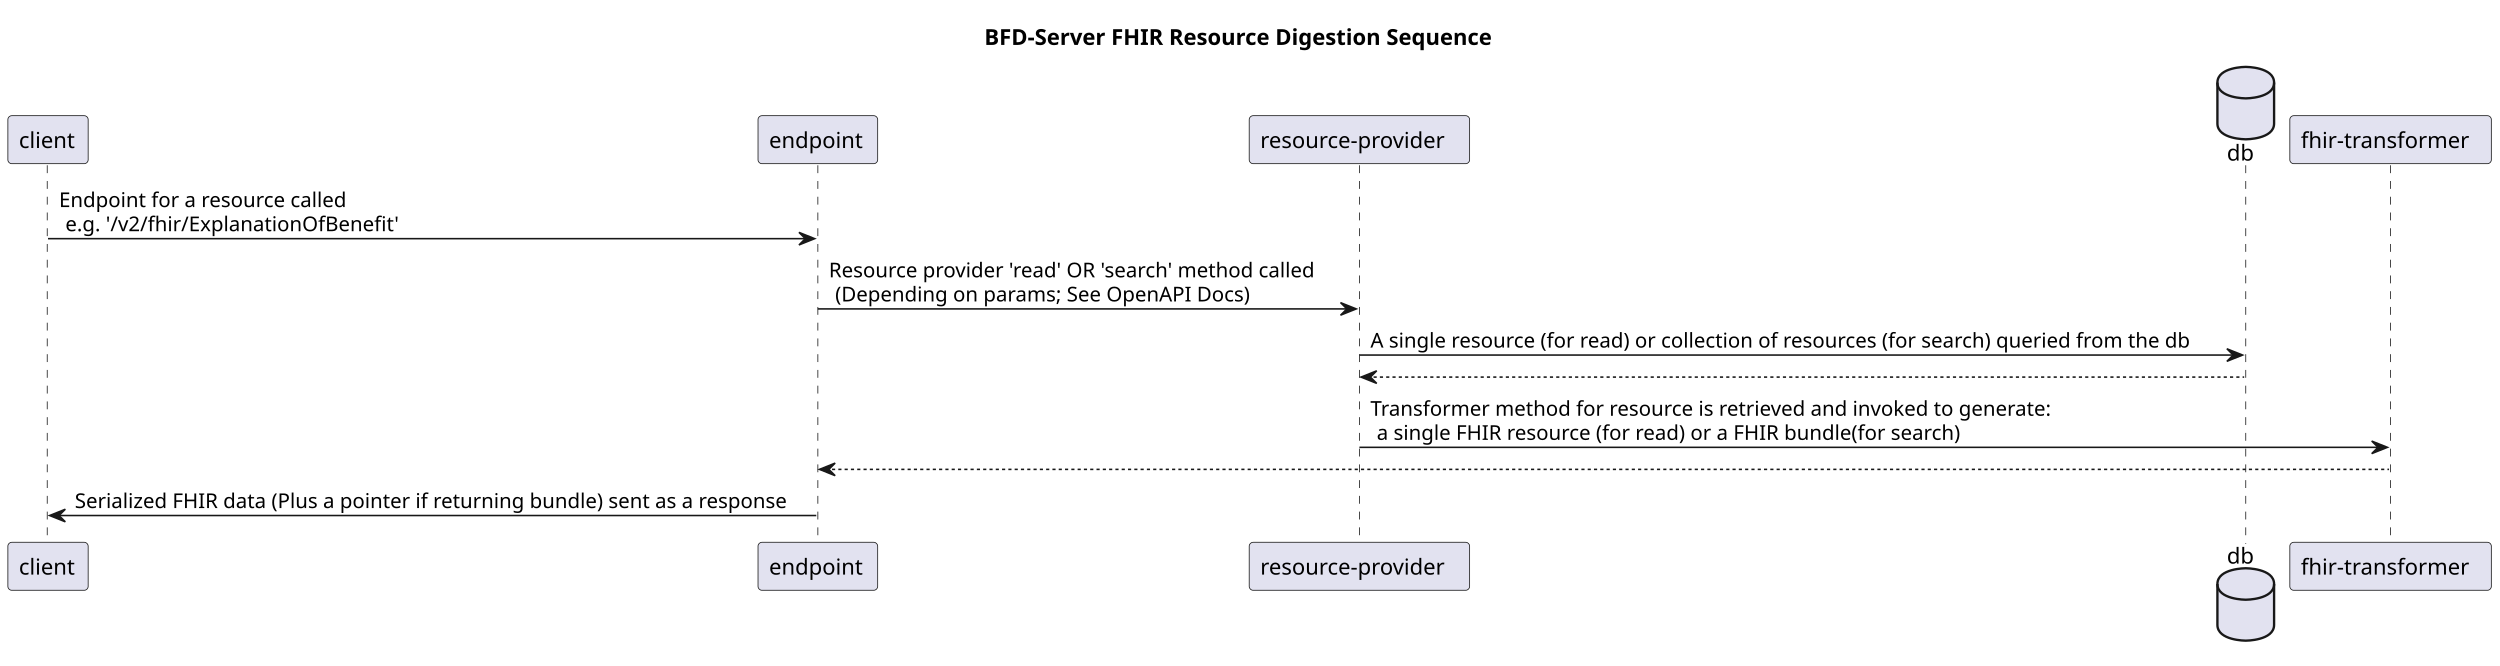
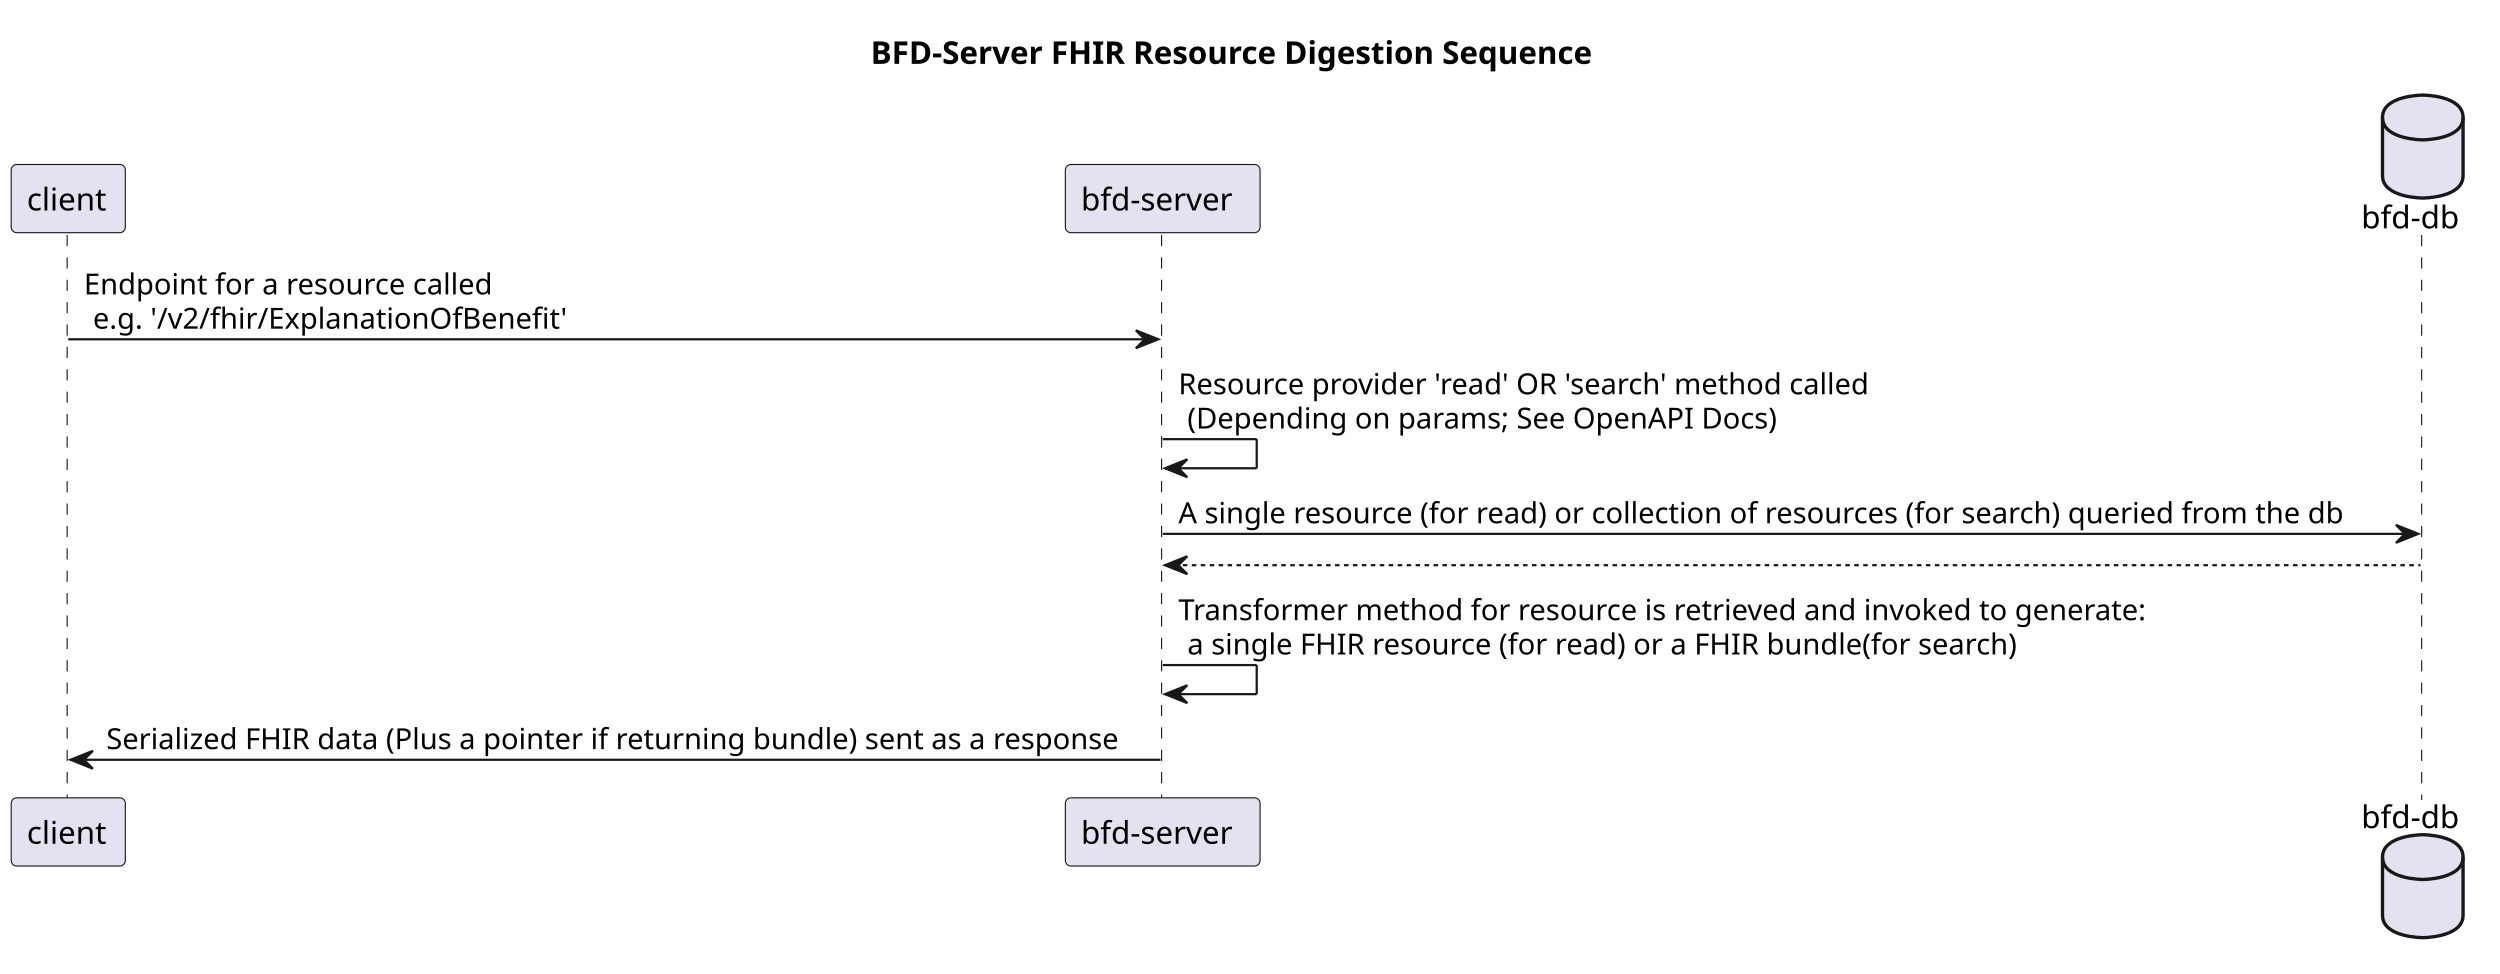
- <svg xmlns="http://www.w3.org/2000/svg" contentStyleType="text/css" height="423px" preserveAspectRatio="none" style="width:1588px;height:423px;background:#FFFFFF;" version="1.1" viewBox="0 0 1588 423" width="1588px" zoomAndPan="magnify">
+ <svg xmlns="http://www.w3.org/2000/svg" contentStyleType="text/css" height="435px" preserveAspectRatio="none" style="width:1117px;height:435px;background:#FFFFFF;" version="1.1" viewBox="0 0 1117 435" width="1117px" zoomAndPan="magnify">
  <defs />
  <g>
-     <rect fill="none" height="26.488" id="_title" style="stroke:none;stroke-width:1.0;" width="346" x="620.25" y="10" />
-     <text fill="#000000" font-family="sans-serif" font-size="14" font-weight="bold" lengthAdjust="spacing" textLength="336" x="625.25" y="28.535">BFD-Server FHIR Resource Digestion Sequence</text>
-     <line style="stroke:#181818;stroke-width:0.5;stroke-dasharray:5.0,5.0;" x1="30" x2="30" y1="104.977" y2="345.461" />
-     <line style="stroke:#181818;stroke-width:0.5;stroke-dasharray:5.0,5.0;" x1="519.5" x2="519.5" y1="104.977" y2="345.461" />
-     <line style="stroke:#181818;stroke-width:0.5;stroke-dasharray:5.0,5.0;" x1="863.5" x2="863.5" y1="104.977" y2="345.461" />
-     <line style="stroke:#181818;stroke-width:0.5;stroke-dasharray:5.0,5.0;" x1="1426.5" x2="1426.5" y1="104.977" y2="345.461" />
-     <line style="stroke:#181818;stroke-width:0.5;stroke-dasharray:5.0,5.0;" x1="1518.5" x2="1518.5" y1="104.977" y2="345.461" />
+     <rect fill="none" height="26.488" id="_title" style="stroke:none;stroke-width:1.0;" width="346" x="384" y="10" />
+     <text fill="#000000" font-family="sans-serif" font-size="14" font-weight="bold" lengthAdjust="spacing" textLength="336" x="389" y="28.535">BFD-Server FHIR Resource Digestion Sequence</text>
+     <line style="stroke:#181818;stroke-width:0.5;stroke-dasharray:5.0,5.0;" x1="30" x2="30" y1="104.977" y2="357.461" />
+     <line style="stroke:#181818;stroke-width:0.5;stroke-dasharray:5.0,5.0;" x1="519" x2="519" y1="104.977" y2="357.461" />
+     <line style="stroke:#181818;stroke-width:0.5;stroke-dasharray:5.0,5.0;" x1="1082" x2="1082" y1="104.977" y2="357.461" />
    <rect fill="#E2E2F0" height="30.488" rx="2.5" ry="2.5" style="stroke:#181818;stroke-width:0.5;" width="51" x="5" y="73.488" />
    <text fill="#000000" font-family="sans-serif" font-size="14" lengthAdjust="spacing" textLength="37" x="12" y="94.023">client</text>
-     <rect fill="#E2E2F0" height="30.488" rx="2.5" ry="2.5" style="stroke:#181818;stroke-width:0.5;" width="51" x="5" y="344.461" />
-     <text fill="#000000" font-family="sans-serif" font-size="14" lengthAdjust="spacing" textLength="37" x="12" y="364.996">client</text>
-     <rect fill="#E2E2F0" height="30.488" rx="2.5" ry="2.5" style="stroke:#181818;stroke-width:0.5;" width="76" x="481.5" y="73.488" />
-     <text fill="#000000" font-family="sans-serif" font-size="14" lengthAdjust="spacing" textLength="62" x="488.5" y="94.023">endpoint</text>
-     <rect fill="#E2E2F0" height="30.488" rx="2.5" ry="2.5" style="stroke:#181818;stroke-width:0.5;" width="76" x="481.5" y="344.461" />
-     <text fill="#000000" font-family="sans-serif" font-size="14" lengthAdjust="spacing" textLength="62" x="488.5" y="364.996">endpoint</text>
-     <rect fill="#E2E2F0" height="30.488" rx="2.5" ry="2.5" style="stroke:#181818;stroke-width:0.5;" width="140" x="793.5" y="73.488" />
-     <text fill="#000000" font-family="sans-serif" font-size="14" lengthAdjust="spacing" textLength="126" x="800.5" y="94.023">resource-provider</text>
-     <rect fill="#E2E2F0" height="30.488" rx="2.5" ry="2.5" style="stroke:#181818;stroke-width:0.5;" width="140" x="793.5" y="344.461" />
-     <text fill="#000000" font-family="sans-serif" font-size="14" lengthAdjust="spacing" textLength="126" x="800.5" y="364.996">resource-provider</text>
-     <text fill="#000000" font-family="sans-serif" font-size="14" lengthAdjust="spacing" textLength="18" x="1414.5" y="102.023">db</text>
-     <path d="M1408.5,52.488 C1408.5,42.488 1426.5,42.488 1426.5,42.488 C1426.5,42.488 1444.5,42.488 1444.5,52.488 L1444.5,78.488 C1444.5,88.488 1426.5,88.488 1426.5,88.488 C1426.5,88.488 1408.5,88.488 1408.5,78.488 L1408.5,52.488 " fill="#E2E2F0" style="stroke:#181818;stroke-width:1.5;" />
-     <path d="M1408.5,52.488 C1408.5,62.488 1426.5,62.488 1426.5,62.488 C1426.5,62.488 1444.5,62.488 1444.5,52.488 " fill="none" style="stroke:#181818;stroke-width:1.5;" />
-     <text fill="#000000" font-family="sans-serif" font-size="14" lengthAdjust="spacing" textLength="18" x="1414.5" y="357.996">db</text>
-     <path d="M1408.5,370.949 C1408.5,360.949 1426.5,360.949 1426.5,360.949 C1426.5,360.949 1444.5,360.949 1444.5,370.949 L1444.5,396.949 C1444.5,406.949 1426.5,406.949 1426.5,406.949 C1426.5,406.949 1408.5,406.949 1408.5,396.949 L1408.5,370.949 " fill="#E2E2F0" style="stroke:#181818;stroke-width:1.5;" />
-     <path d="M1408.5,370.949 C1408.5,380.949 1426.5,380.949 1426.5,380.949 C1426.5,380.949 1444.5,380.949 1444.5,370.949 " fill="none" style="stroke:#181818;stroke-width:1.5;" />
-     <rect fill="#E2E2F0" height="30.488" rx="2.5" ry="2.5" style="stroke:#181818;stroke-width:0.5;" width="128" x="1454.5" y="73.488" />
-     <text fill="#000000" font-family="sans-serif" font-size="14" lengthAdjust="spacing" textLength="114" x="1461.5" y="94.023">fhir-transformer</text>
-     <rect fill="#E2E2F0" height="30.488" rx="2.5" ry="2.5" style="stroke:#181818;stroke-width:0.5;" width="128" x="1454.5" y="344.461" />
-     <text fill="#000000" font-family="sans-serif" font-size="14" lengthAdjust="spacing" textLength="114" x="1461.5" y="364.996">fhir-transformer</text>
+     <rect fill="#E2E2F0" height="30.488" rx="2.5" ry="2.5" style="stroke:#181818;stroke-width:0.5;" width="51" x="5" y="356.461" />
+     <text fill="#000000" font-family="sans-serif" font-size="14" lengthAdjust="spacing" textLength="37" x="12" y="376.996">client</text>
+     <rect fill="#E2E2F0" height="30.488" rx="2.5" ry="2.5" style="stroke:#181818;stroke-width:0.5;" width="87" x="476" y="73.488" />
+     <text fill="#000000" font-family="sans-serif" font-size="14" lengthAdjust="spacing" textLength="73" x="483" y="94.023">bfd-server</text>
+     <rect fill="#E2E2F0" height="30.488" rx="2.5" ry="2.5" style="stroke:#181818;stroke-width:0.5;" width="87" x="476" y="356.461" />
+     <text fill="#000000" font-family="sans-serif" font-size="14" lengthAdjust="spacing" textLength="73" x="483" y="376.996">bfd-server</text>
+     <text fill="#000000" font-family="sans-serif" font-size="14" lengthAdjust="spacing" textLength="49" x="1055" y="102.023">bfd-db</text>
+     <path d="M1064.5,52.488 C1064.5,42.488 1082.5,42.488 1082.5,42.488 C1082.5,42.488 1100.5,42.488 1100.5,52.488 L1100.5,78.488 C1100.5,88.488 1082.5,88.488 1082.5,88.488 C1082.5,88.488 1064.5,88.488 1064.5,78.488 L1064.5,52.488 " fill="#E2E2F0" style="stroke:#181818;stroke-width:1.5;" />
+     <path d="M1064.5,52.488 C1064.5,62.488 1082.5,62.488 1082.5,62.488 C1082.5,62.488 1100.5,62.488 1100.5,52.488 " fill="none" style="stroke:#181818;stroke-width:1.5;" />
+     <text fill="#000000" font-family="sans-serif" font-size="14" lengthAdjust="spacing" textLength="49" x="1055" y="369.996">bfd-db</text>
+     <path d="M1064.5,382.949 C1064.5,372.949 1082.5,372.949 1082.5,372.949 C1082.5,372.949 1100.5,372.949 1100.5,382.949 L1100.5,408.949 C1100.5,418.949 1082.5,418.949 1082.5,418.949 C1082.5,418.949 1064.5,418.949 1064.5,408.949 L1064.5,382.949 " fill="#E2E2F0" style="stroke:#181818;stroke-width:1.5;" />
+     <path d="M1064.5,382.949 C1064.5,392.949 1082.5,392.949 1082.5,392.949 C1082.5,392.949 1100.5,392.949 1100.5,382.949 " fill="none" style="stroke:#181818;stroke-width:1.5;" />
    <polygon fill="#181818" points="507.5,147.598,517.5,151.598,507.5,155.598,511.5,151.598" style="stroke:#181818;stroke-width:1.0;" />
    <line style="stroke:#181818;stroke-width:1.0;" x1="30.5" x2="513.5" y1="151.598" y2="151.598" />
    <text fill="#000000" font-family="sans-serif" font-size="13" lengthAdjust="spacing" textLength="188" x="37.5" y="131.545">Endpoint for a resource called</text>
    <text fill="#000000" font-family="sans-serif" font-size="13" lengthAdjust="spacing" textLength="223" x="41.5" y="146.856">e.g. '/v2/fhir/ExplanationOfBenefit'</text>
-     <polygon fill="#181818" points="851.5,192.219,861.5,196.219,851.5,200.219,855.5,196.219" style="stroke:#181818;stroke-width:1.0;" />
-     <line style="stroke:#181818;stroke-width:1.0;" x1="519.5" x2="857.5" y1="196.219" y2="196.219" />
+     <line style="stroke:#181818;stroke-width:1.0;" x1="519.5" x2="561.5" y1="196.219" y2="196.219" />
+     <line style="stroke:#181818;stroke-width:1.0;" x1="561.5" x2="561.5" y1="196.219" y2="209.219" />
+     <line style="stroke:#181818;stroke-width:1.0;" x1="520.5" x2="561.5" y1="209.219" y2="209.219" />
+     <polygon fill="#181818" points="530.5,205.219,520.5,209.219,530.5,213.219,526.5,209.219" style="stroke:#181818;stroke-width:1.0;" />
    <text fill="#000000" font-family="sans-serif" font-size="13" lengthAdjust="spacing" textLength="316" x="526.5" y="176.166">Resource provider 'read' OR 'search' method called</text>
    <text fill="#000000" font-family="sans-serif" font-size="13" lengthAdjust="spacing" textLength="268" x="530.5" y="191.477">(Depending on params; See OpenAPI Docs)</text>
-     <polygon fill="#181818" points="1414.5,221.529,1424.5,225.529,1414.5,229.529,1418.5,225.529" style="stroke:#181818;stroke-width:1.0;" />
-     <line style="stroke:#181818;stroke-width:1.0;" x1="863.5" x2="1420.5" y1="225.529" y2="225.529" />
-     <text fill="#000000" font-family="sans-serif" font-size="13" lengthAdjust="spacing" textLength="539" x="870.5" y="220.787">A single resource (for read) or collection of resources (for search) queried from the db</text>
-     <polygon fill="#181818" points="874.5,235.529,864.5,239.529,874.5,243.529,870.5,239.529" style="stroke:#181818;stroke-width:1.0;" />
-     <line style="stroke:#181818;stroke-width:1.0;stroke-dasharray:2.0,2.0;" x1="868.5" x2="1425.5" y1="239.529" y2="239.529" />
-     <polygon fill="#181818" points="1506.5,280.15,1516.5,284.15,1506.5,288.15,1510.5,284.15" style="stroke:#181818;stroke-width:1.0;" />
-     <line style="stroke:#181818;stroke-width:1.0;" x1="863.5" x2="1512.5" y1="284.15" y2="284.15" />
-     <text fill="#000000" font-family="sans-serif" font-size="13" lengthAdjust="spacing" textLength="443" x="870.5" y="264.098">Transformer method for resource is retrieved and invoked to generate:</text>
-     <text fill="#000000" font-family="sans-serif" font-size="13" lengthAdjust="spacing" textLength="380" x="874.5" y="279.408">a single FHIR resource (for read) or a FHIR bundle(for search)</text>
-     <polygon fill="#181818" points="530.5,294.15,520.5,298.15,530.5,302.15,526.5,298.15" style="stroke:#181818;stroke-width:1.0;" />
-     <line style="stroke:#181818;stroke-width:1.0;stroke-dasharray:2.0,2.0;" x1="524.5" x2="1517.5" y1="298.15" y2="298.15" />
-     <polygon fill="#181818" points="41.5,323.461,31.5,327.461,41.5,331.461,37.5,327.461" style="stroke:#181818;stroke-width:1.0;" />
-     <line style="stroke:#181818;stroke-width:1.0;" x1="35.5" x2="518.5" y1="327.461" y2="327.461" />
-     <text fill="#000000" font-family="sans-serif" font-size="13" lengthAdjust="spacing" textLength="465" x="47.5" y="322.719">Serialized FHIR data (Plus a pointer if returning bundle) sent as a response</text>
+     <polygon fill="#181818" points="1070.5,234.529,1080.5,238.529,1070.5,242.529,1074.5,238.529" style="stroke:#181818;stroke-width:1.0;" />
+     <line style="stroke:#181818;stroke-width:1.0;" x1="519.5" x2="1076.5" y1="238.529" y2="238.529" />
+     <text fill="#000000" font-family="sans-serif" font-size="13" lengthAdjust="spacing" textLength="539" x="526.5" y="233.787">A single resource (for read) or collection of resources (for search) queried from the db</text>
+     <polygon fill="#181818" points="530.5,248.529,520.5,252.529,530.5,256.529,526.5,252.529" style="stroke:#181818;stroke-width:1.0;" />
+     <line style="stroke:#181818;stroke-width:1.0;stroke-dasharray:2.0,2.0;" x1="524.5" x2="1081.5" y1="252.529" y2="252.529" />
+     <line style="stroke:#181818;stroke-width:1.0;" x1="519.5" x2="561.5" y1="297.15" y2="297.15" />
+     <line style="stroke:#181818;stroke-width:1.0;" x1="561.5" x2="561.5" y1="297.15" y2="310.15" />
+     <line style="stroke:#181818;stroke-width:1.0;" x1="520.5" x2="561.5" y1="310.15" y2="310.15" />
+     <polygon fill="#181818" points="530.5,306.15,520.5,310.15,530.5,314.15,526.5,310.15" style="stroke:#181818;stroke-width:1.0;" />
+     <text fill="#000000" font-family="sans-serif" font-size="13" lengthAdjust="spacing" textLength="443" x="526.5" y="277.098">Transformer method for resource is retrieved and invoked to generate:</text>
+     <text fill="#000000" font-family="sans-serif" font-size="13" lengthAdjust="spacing" textLength="380" x="530.5" y="292.408">a single FHIR resource (for read) or a FHIR bundle(for search)</text>
+     <polygon fill="#181818" points="41.5,335.461,31.5,339.461,41.5,343.461,37.5,339.461" style="stroke:#181818;stroke-width:1.0;" />
+     <line style="stroke:#181818;stroke-width:1.0;" x1="35.5" x2="518.5" y1="339.461" y2="339.461" />
+     <text fill="#000000" font-family="sans-serif" font-size="13" lengthAdjust="spacing" textLength="465" x="47.5" y="334.719">Serialized FHIR data (Plus a pointer if returning bundle) sent as a response</text>
  </g>
</svg>
